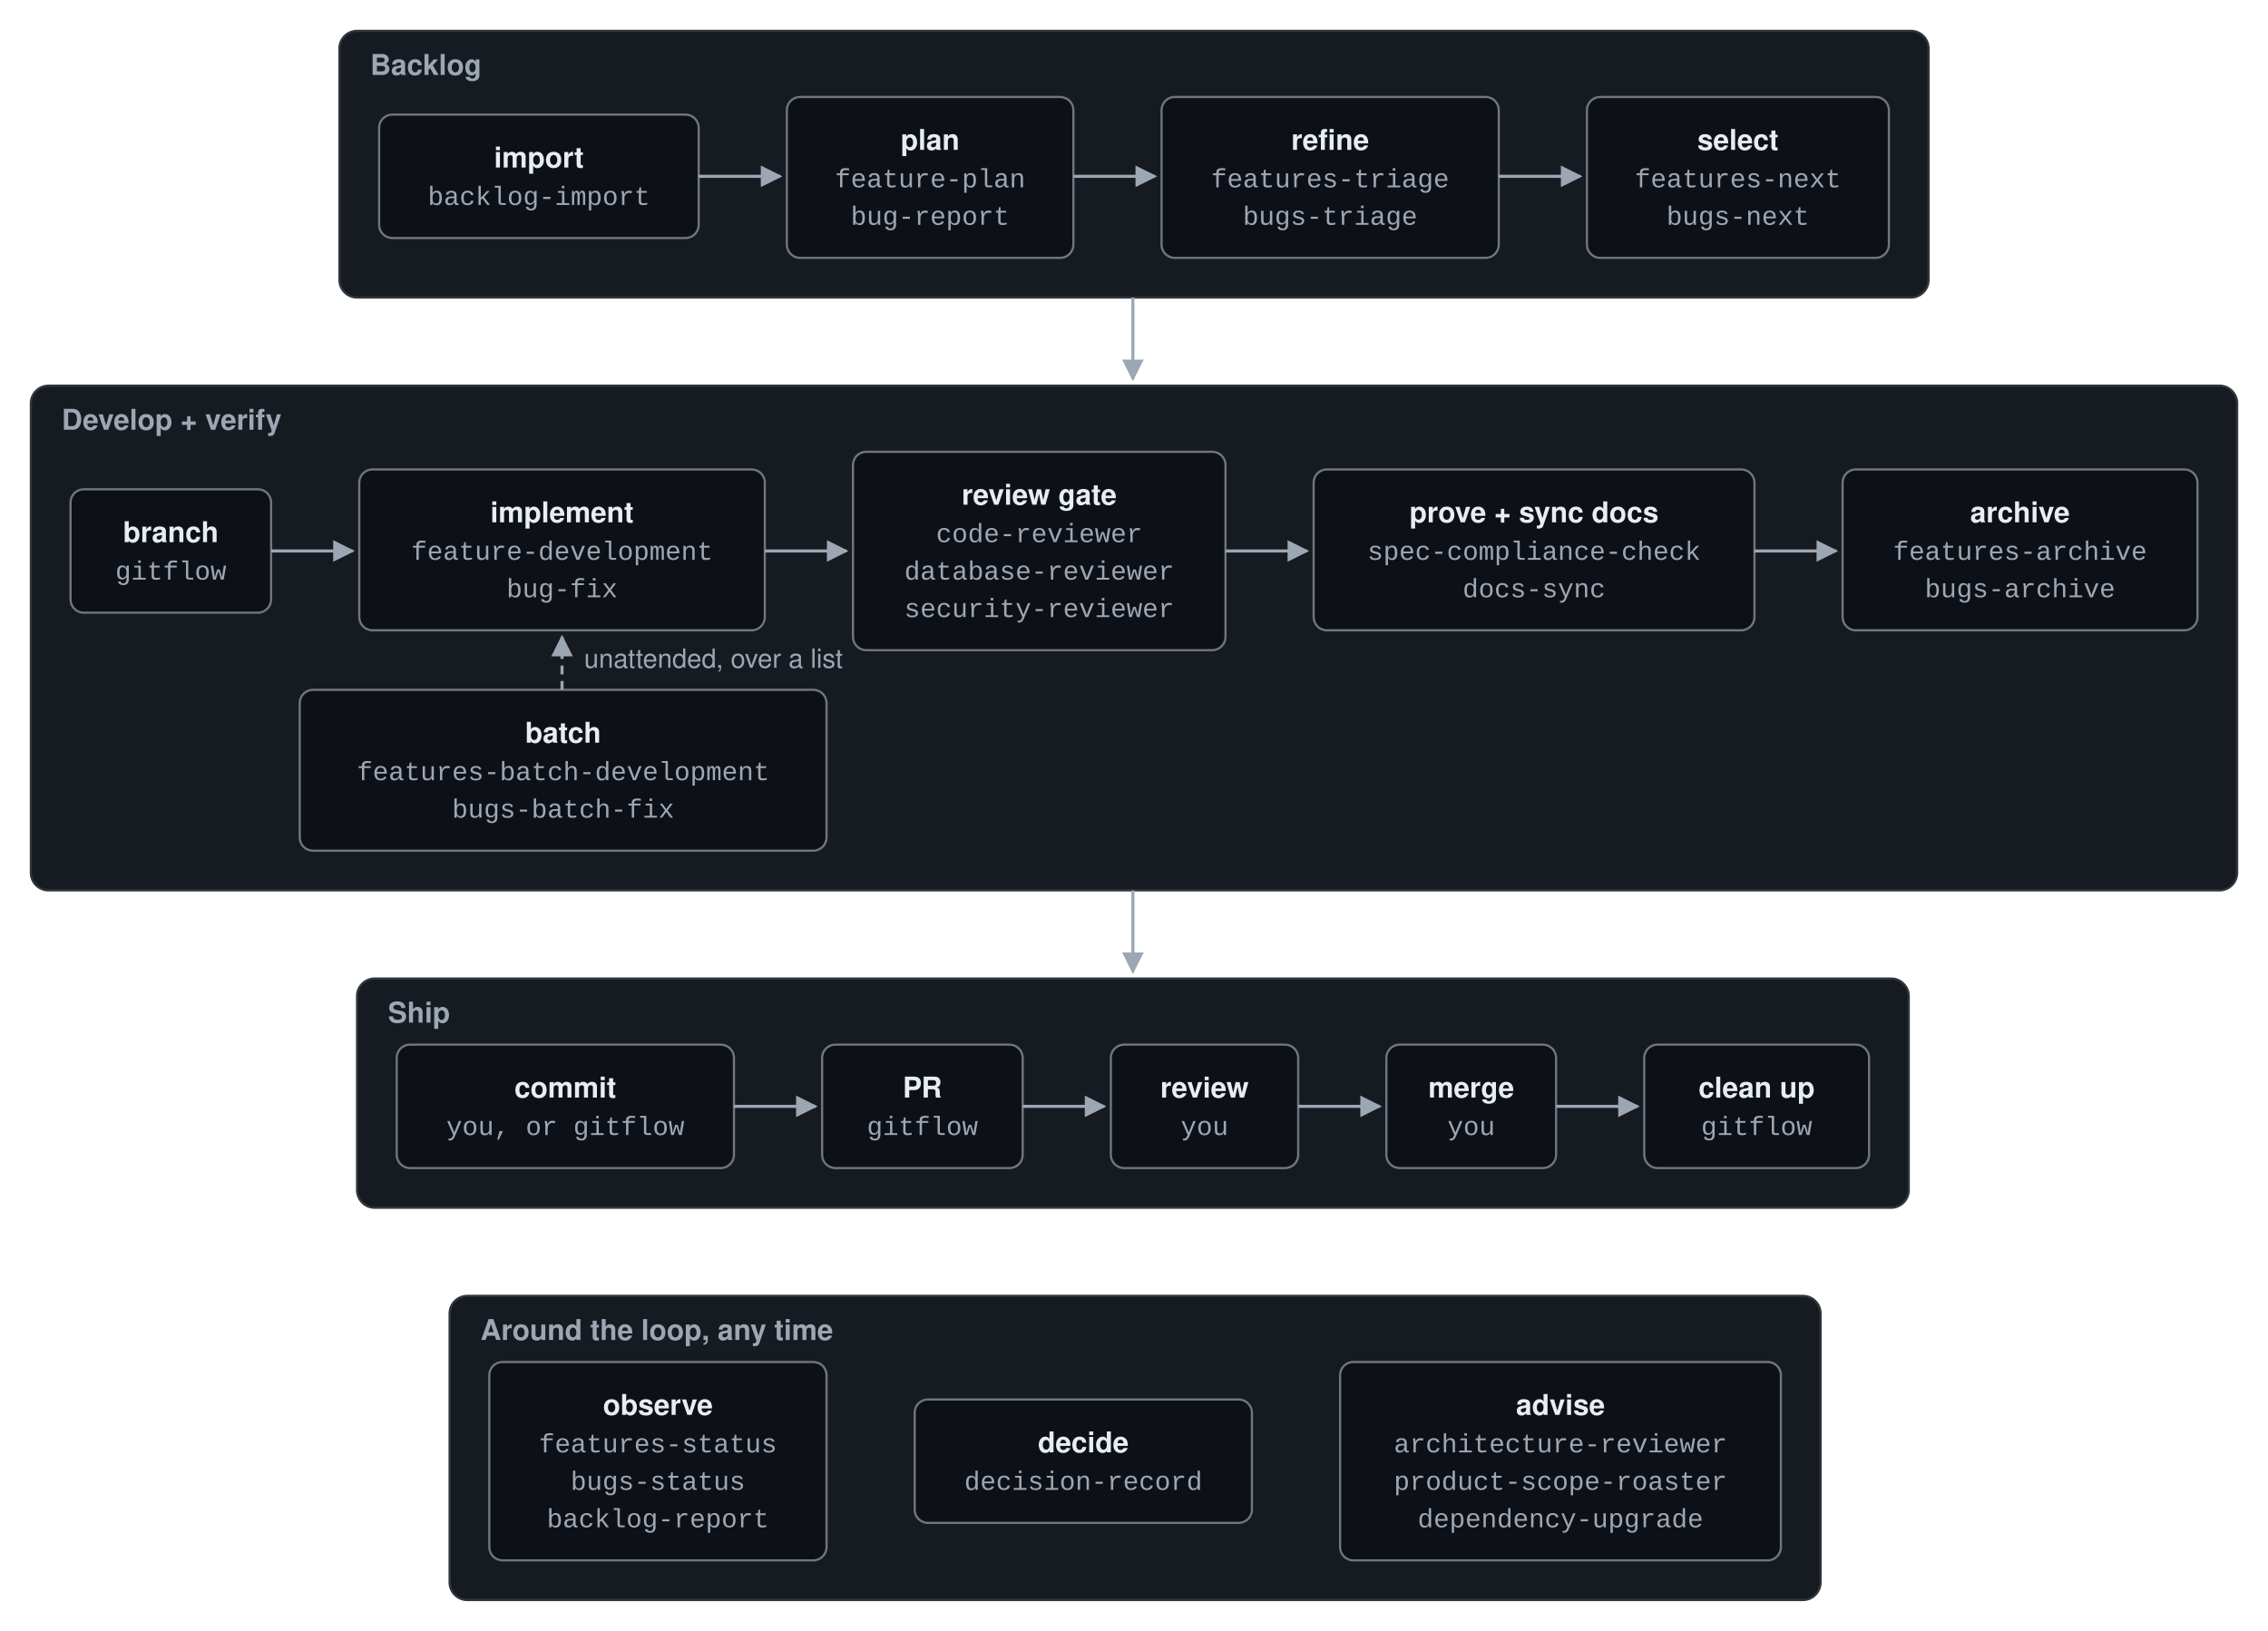
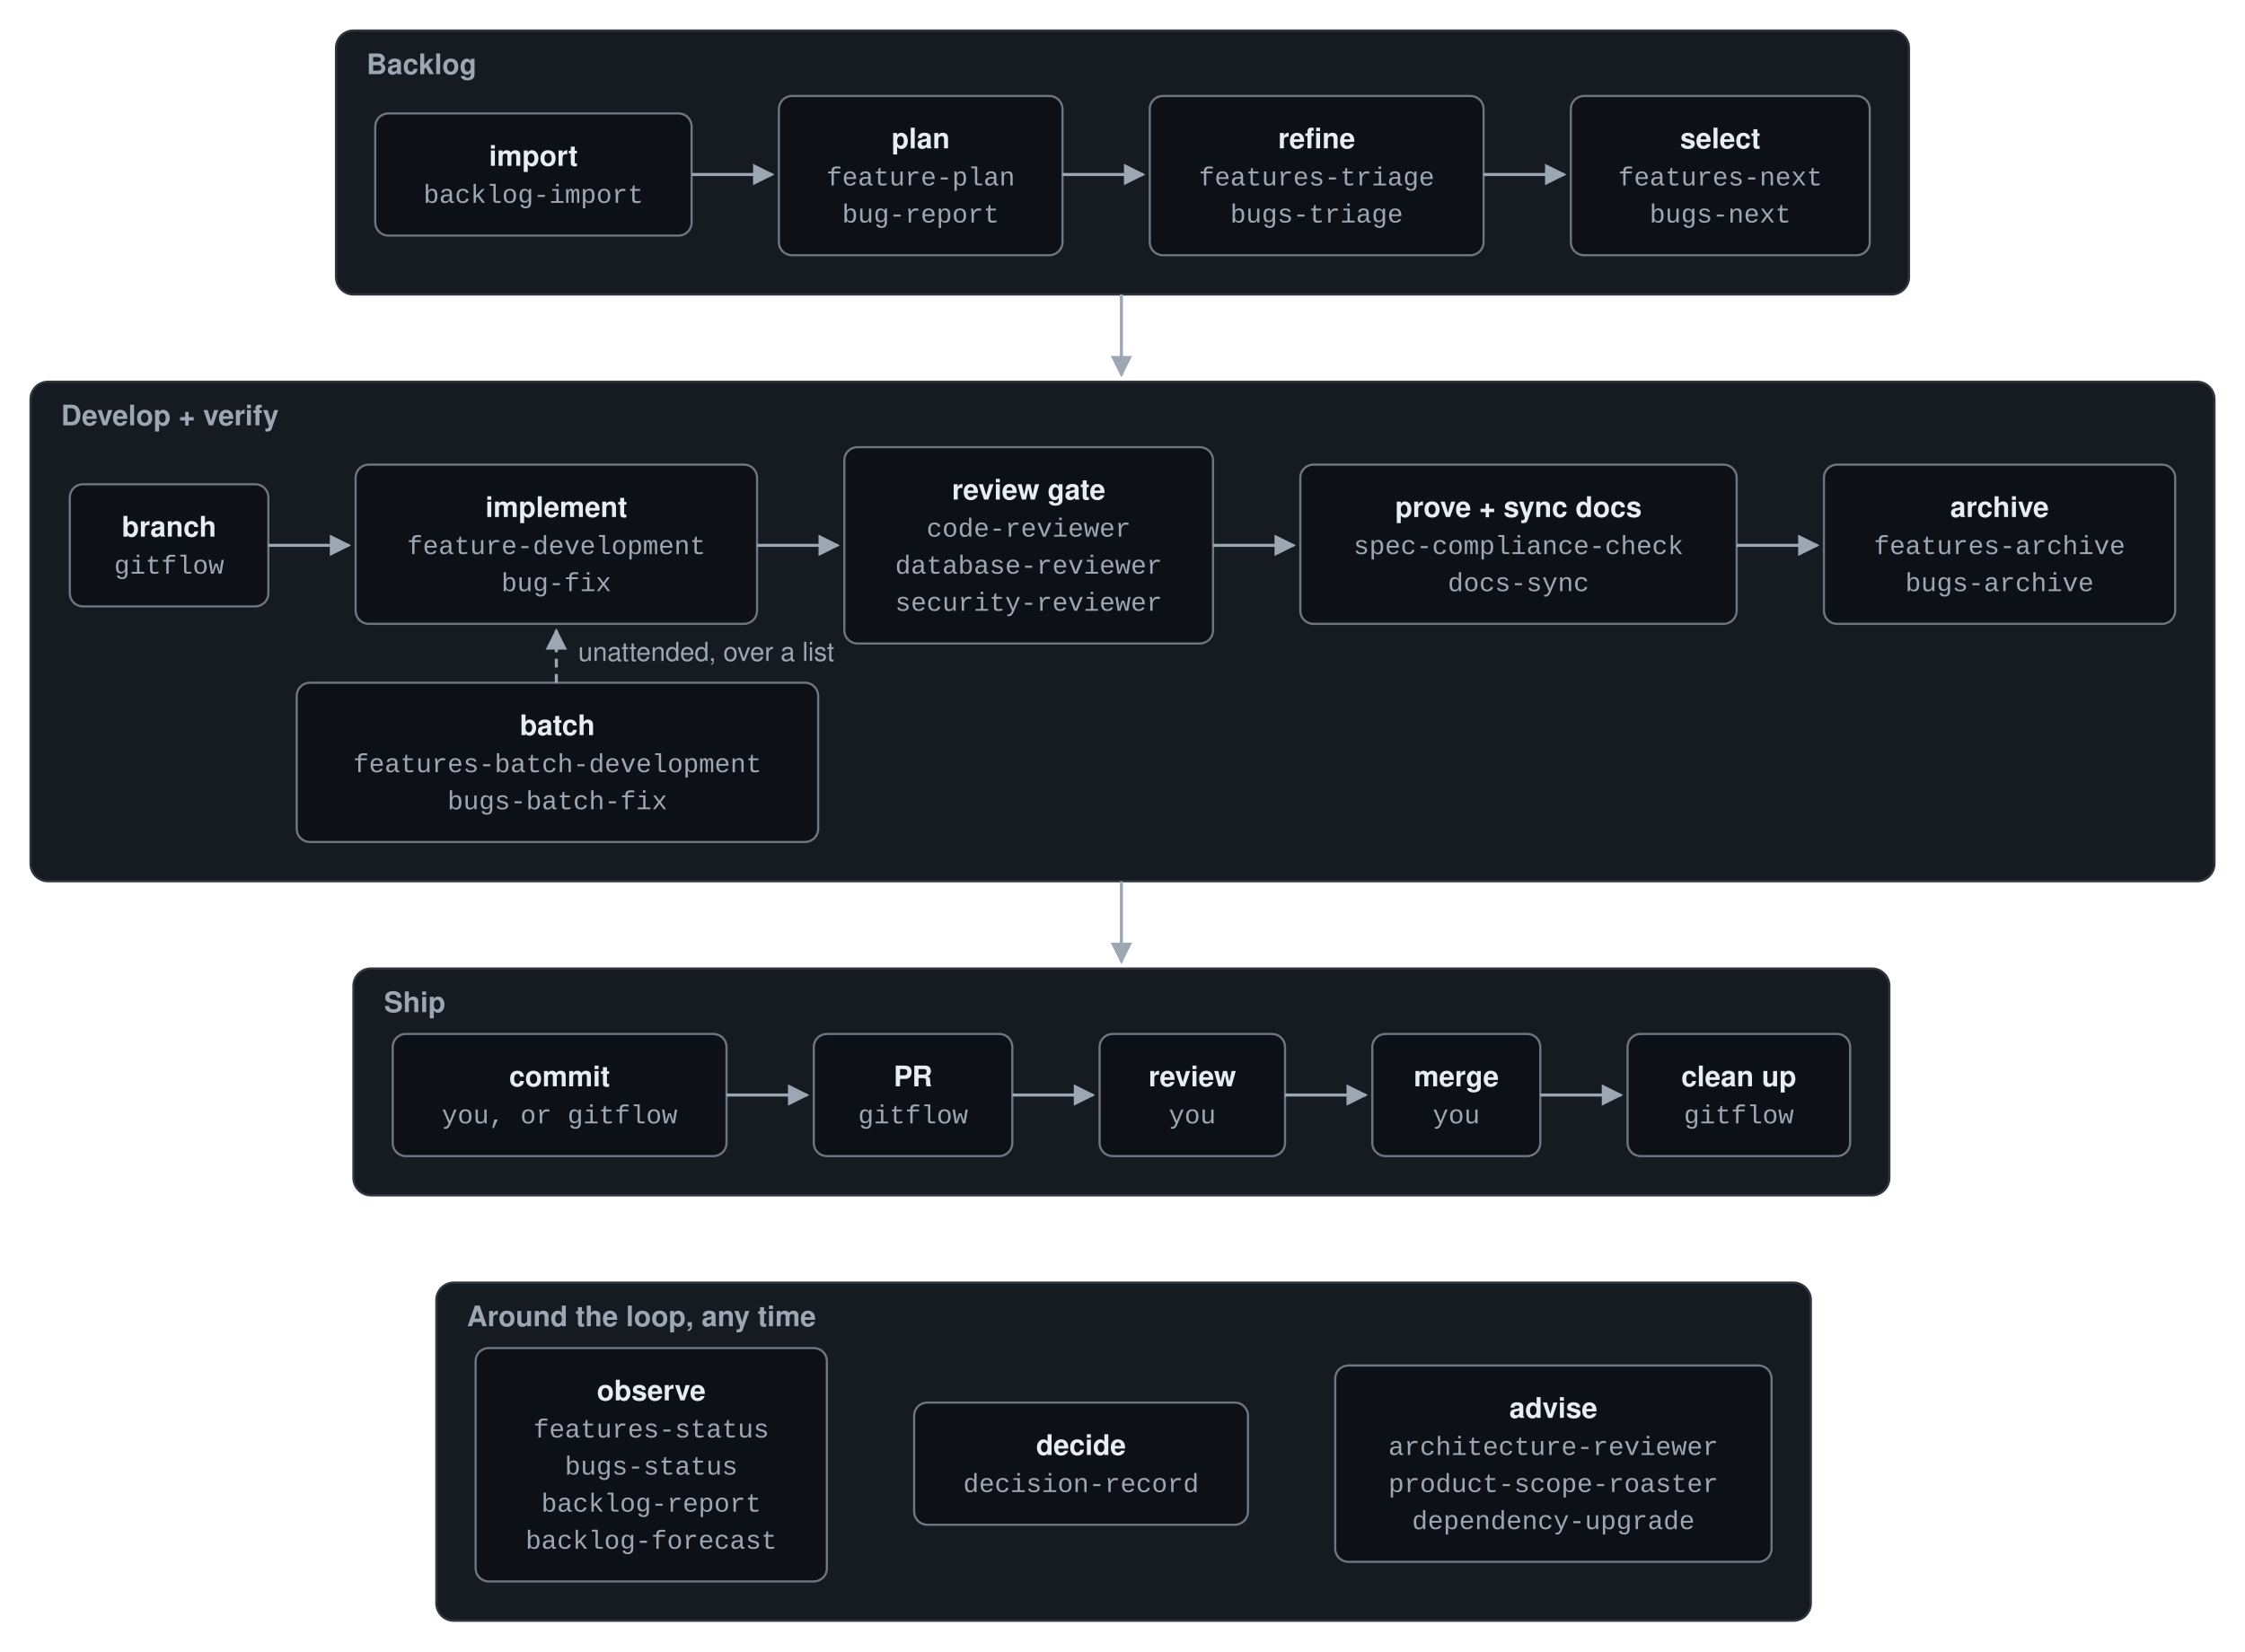
- <svg xmlns="http://www.w3.org/2000/svg" viewBox="0 0 1029 740" width="1029" height="740" role="img" aria-labelledby="t d">
+ <svg xmlns="http://www.w3.org/2000/svg" viewBox="0 0 1029 757" width="1029" height="757" role="img" aria-labelledby="t d">
  <defs>
    <marker id="a" viewBox="0 0 10 10" refX="9" refY="5" markerWidth="7" markerHeight="7" orient="auto-start-reverse">
      <path d="M0 0L10 5L0 10z" fill="#9da7b3" />
    </marker>
  </defs>
  <rect x="154" y="14" width="721" height="121" rx="8" fill="#161b22" stroke="#30363d" />
  <text x="168" y="34" font-family="ui-sans-serif, system-ui, -apple-system, 'Segoe UI', Helvetica, Arial, sans-serif" font-size="13" font-weight="600" fill="#9da7b3">Backlog</text>
  <rect x="172" y="52" width="145" height="56" rx="6" fill="#0d1117" stroke="#6e7681" />
  <text x="244.5" y="76" text-anchor="middle" font-family="ui-sans-serif, system-ui, -apple-system, 'Segoe UI', Helvetica, Arial, sans-serif" font-size="13" font-weight="600" fill="#e6edf3">import</text>
  <text x="244.5" y="93" text-anchor="middle" font-family="ui-monospace, SFMono-Regular, Menlo, Consolas, 'Liberation Mono', monospace" font-size="12" fill="#9da7b3">backlog-import</text>
  <rect x="357" y="44" width="130" height="73" rx="6" fill="#0d1117" stroke="#6e7681" />
  <text x="422" y="68" text-anchor="middle" font-family="ui-sans-serif, system-ui, -apple-system, 'Segoe UI', Helvetica, Arial, sans-serif" font-size="13" font-weight="600" fill="#e6edf3">plan</text>
  <text x="422" y="85" text-anchor="middle" font-family="ui-monospace, SFMono-Regular, Menlo, Consolas, 'Liberation Mono', monospace" font-size="12" fill="#9da7b3">feature-plan</text>
  <text x="422" y="102" text-anchor="middle" font-family="ui-monospace, SFMono-Regular, Menlo, Consolas, 'Liberation Mono', monospace" font-size="12" fill="#9da7b3">bug-report</text>
  <rect x="527" y="44" width="153" height="73" rx="6" fill="#0d1117" stroke="#6e7681" />
  <text x="603.5" y="68" text-anchor="middle" font-family="ui-sans-serif, system-ui, -apple-system, 'Segoe UI', Helvetica, Arial, sans-serif" font-size="13" font-weight="600" fill="#e6edf3">refine</text>
  <text x="603.5" y="85" text-anchor="middle" font-family="ui-monospace, SFMono-Regular, Menlo, Consolas, 'Liberation Mono', monospace" font-size="12" fill="#9da7b3">features-triage</text>
  <text x="603.5" y="102" text-anchor="middle" font-family="ui-monospace, SFMono-Regular, Menlo, Consolas, 'Liberation Mono', monospace" font-size="12" fill="#9da7b3">bugs-triage</text>
  <rect x="720" y="44" width="137" height="73" rx="6" fill="#0d1117" stroke="#6e7681" />
  <text x="788.5" y="68" text-anchor="middle" font-family="ui-sans-serif, system-ui, -apple-system, 'Segoe UI', Helvetica, Arial, sans-serif" font-size="13" font-weight="600" fill="#e6edf3">select</text>
  <text x="788.5" y="85" text-anchor="middle" font-family="ui-monospace, SFMono-Regular, Menlo, Consolas, 'Liberation Mono', monospace" font-size="12" fill="#9da7b3">features-next</text>
  <text x="788.5" y="102" text-anchor="middle" font-family="ui-monospace, SFMono-Regular, Menlo, Consolas, 'Liberation Mono', monospace" font-size="12" fill="#9da7b3">bugs-next</text>
  <line x1="317" y1="80" x2="354" y2="80" stroke="#9da7b3" stroke-width="1.4" marker-end="url(#a)" />
  <line x1="487" y1="80" x2="524" y2="80" stroke="#9da7b3" stroke-width="1.4" marker-end="url(#a)" />
  <line x1="680" y1="80" x2="717" y2="80" stroke="#9da7b3" stroke-width="1.4" marker-end="url(#a)" />
  <line x1="514" y1="135" x2="514" y2="172" stroke="#9da7b3" stroke-width="1.4" marker-end="url(#a)" />
  <rect x="14" y="175" width="1001" height="229" rx="8" fill="#161b22" stroke="#30363d" />
  <text x="28" y="195" font-family="ui-sans-serif, system-ui, -apple-system, 'Segoe UI', Helvetica, Arial, sans-serif" font-size="13" font-weight="600" fill="#9da7b3">Develop + verify</text>
  <rect x="32" y="222" width="91" height="56" rx="6" fill="#0d1117" stroke="#6e7681" />
  <text x="77.5" y="246" text-anchor="middle" font-family="ui-sans-serif, system-ui, -apple-system, 'Segoe UI', Helvetica, Arial, sans-serif" font-size="13" font-weight="600" fill="#e6edf3">branch</text>
  <text x="77.5" y="263" text-anchor="middle" font-family="ui-monospace, SFMono-Regular, Menlo, Consolas, 'Liberation Mono', monospace" font-size="12" fill="#9da7b3">gitflow</text>
  <rect x="163" y="213" width="184" height="73" rx="6" fill="#0d1117" stroke="#6e7681" />
  <text x="255" y="237" text-anchor="middle" font-family="ui-sans-serif, system-ui, -apple-system, 'Segoe UI', Helvetica, Arial, sans-serif" font-size="13" font-weight="600" fill="#e6edf3">implement</text>
  <text x="255" y="254" text-anchor="middle" font-family="ui-monospace, SFMono-Regular, Menlo, Consolas, 'Liberation Mono', monospace" font-size="12" fill="#9da7b3">feature-development</text>
  <text x="255" y="271" text-anchor="middle" font-family="ui-monospace, SFMono-Regular, Menlo, Consolas, 'Liberation Mono', monospace" font-size="12" fill="#9da7b3">bug-fix</text>
  <rect x="387" y="205" width="169" height="90" rx="6" fill="#0d1117" stroke="#6e7681" />
  <text x="471.5" y="229" text-anchor="middle" font-family="ui-sans-serif, system-ui, -apple-system, 'Segoe UI', Helvetica, Arial, sans-serif" font-size="13" font-weight="600" fill="#e6edf3">review gate</text>
  <text x="471.5" y="246" text-anchor="middle" font-family="ui-monospace, SFMono-Regular, Menlo, Consolas, 'Liberation Mono', monospace" font-size="12" fill="#9da7b3">code-reviewer</text>
  <text x="471.5" y="263" text-anchor="middle" font-family="ui-monospace, SFMono-Regular, Menlo, Consolas, 'Liberation Mono', monospace" font-size="12" fill="#9da7b3">database-reviewer</text>
  <text x="471.5" y="280" text-anchor="middle" font-family="ui-monospace, SFMono-Regular, Menlo, Consolas, 'Liberation Mono', monospace" font-size="12" fill="#9da7b3">security-reviewer</text>
  <rect x="596" y="213" width="200" height="73" rx="6" fill="#0d1117" stroke="#6e7681" />
  <text x="696" y="237" text-anchor="middle" font-family="ui-sans-serif, system-ui, -apple-system, 'Segoe UI', Helvetica, Arial, sans-serif" font-size="13" font-weight="600" fill="#e6edf3">prove + sync docs</text>
  <text x="696" y="254" text-anchor="middle" font-family="ui-monospace, SFMono-Regular, Menlo, Consolas, 'Liberation Mono', monospace" font-size="12" fill="#9da7b3">spec-compliance-check</text>
  <text x="696" y="271" text-anchor="middle" font-family="ui-monospace, SFMono-Regular, Menlo, Consolas, 'Liberation Mono', monospace" font-size="12" fill="#9da7b3">docs-sync</text>
  <rect x="836" y="213" width="161" height="73" rx="6" fill="#0d1117" stroke="#6e7681" />
  <text x="916.5" y="237" text-anchor="middle" font-family="ui-sans-serif, system-ui, -apple-system, 'Segoe UI', Helvetica, Arial, sans-serif" font-size="13" font-weight="600" fill="#e6edf3">archive</text>
  <text x="916.5" y="254" text-anchor="middle" font-family="ui-monospace, SFMono-Regular, Menlo, Consolas, 'Liberation Mono', monospace" font-size="12" fill="#9da7b3">features-archive</text>
  <text x="916.5" y="271" text-anchor="middle" font-family="ui-monospace, SFMono-Regular, Menlo, Consolas, 'Liberation Mono', monospace" font-size="12" fill="#9da7b3">bugs-archive</text>
  <line x1="123" y1="250" x2="160" y2="250" stroke="#9da7b3" stroke-width="1.4" marker-end="url(#a)" />
  <line x1="347" y1="250" x2="384" y2="250" stroke="#9da7b3" stroke-width="1.4" marker-end="url(#a)" />
  <line x1="556" y1="250" x2="593" y2="250" stroke="#9da7b3" stroke-width="1.4" marker-end="url(#a)" />
  <line x1="796" y1="250" x2="833" y2="250" stroke="#9da7b3" stroke-width="1.4" marker-end="url(#a)" />
  <rect x="136" y="313" width="239" height="73" rx="6" fill="#0d1117" stroke="#6e7681" />
  <text x="255.5" y="337" text-anchor="middle" font-family="ui-sans-serif, system-ui, -apple-system, 'Segoe UI', Helvetica, Arial, sans-serif" font-size="13" font-weight="600" fill="#e6edf3">batch</text>
  <text x="255.5" y="354" text-anchor="middle" font-family="ui-monospace, SFMono-Regular, Menlo, Consolas, 'Liberation Mono', monospace" font-size="12" fill="#9da7b3">features-batch-development</text>
  <text x="255.5" y="371" text-anchor="middle" font-family="ui-monospace, SFMono-Regular, Menlo, Consolas, 'Liberation Mono', monospace" font-size="12" fill="#9da7b3">bugs-batch-fix</text>
  <line x1="255" y1="313" x2="255" y2="289" stroke="#9da7b3" stroke-width="1.4" stroke-dasharray="4 3" marker-end="url(#a)" />
  <text x="265" y="303" font-family="ui-sans-serif, system-ui, -apple-system, 'Segoe UI', Helvetica, Arial, sans-serif" font-size="12" fill="#9da7b3">unattended, over a list</text>
  <line x1="514" y1="404" x2="514" y2="441" stroke="#9da7b3" stroke-width="1.4" marker-end="url(#a)" />
  <rect x="162" y="444" width="704" height="104" rx="8" fill="#161b22" stroke="#30363d" />
  <text x="176" y="464" font-family="ui-sans-serif, system-ui, -apple-system, 'Segoe UI', Helvetica, Arial, sans-serif" font-size="13" font-weight="600" fill="#9da7b3">Ship</text>
  <rect x="180" y="474" width="153" height="56" rx="6" fill="#0d1117" stroke="#6e7681" />
  <text x="256.5" y="498" text-anchor="middle" font-family="ui-sans-serif, system-ui, -apple-system, 'Segoe UI', Helvetica, Arial, sans-serif" font-size="13" font-weight="600" fill="#e6edf3">commit</text>
  <text x="256.5" y="515" text-anchor="middle" font-family="ui-monospace, SFMono-Regular, Menlo, Consolas, 'Liberation Mono', monospace" font-size="12" fill="#9da7b3">you, or gitflow</text>
  <rect x="373" y="474" width="91" height="56" rx="6" fill="#0d1117" stroke="#6e7681" />
  <text x="418.5" y="498" text-anchor="middle" font-family="ui-sans-serif, system-ui, -apple-system, 'Segoe UI', Helvetica, Arial, sans-serif" font-size="13" font-weight="600" fill="#e6edf3">PR</text>
  <text x="418.5" y="515" text-anchor="middle" font-family="ui-monospace, SFMono-Regular, Menlo, Consolas, 'Liberation Mono', monospace" font-size="12" fill="#9da7b3">gitflow</text>
  <rect x="504" y="474" width="85" height="56" rx="6" fill="#0d1117" stroke="#6e7681" />
  <text x="546.5" y="498" text-anchor="middle" font-family="ui-sans-serif, system-ui, -apple-system, 'Segoe UI', Helvetica, Arial, sans-serif" font-size="13" font-weight="600" fill="#e6edf3">review</text>
  <text x="546.5" y="515" text-anchor="middle" font-family="ui-monospace, SFMono-Regular, Menlo, Consolas, 'Liberation Mono', monospace" font-size="12" fill="#9da7b3">you</text>
  <rect x="629" y="474" width="77" height="56" rx="6" fill="#0d1117" stroke="#6e7681" />
  <text x="667.5" y="498" text-anchor="middle" font-family="ui-sans-serif, system-ui, -apple-system, 'Segoe UI', Helvetica, Arial, sans-serif" font-size="13" font-weight="600" fill="#e6edf3">merge</text>
  <text x="667.5" y="515" text-anchor="middle" font-family="ui-monospace, SFMono-Regular, Menlo, Consolas, 'Liberation Mono', monospace" font-size="12" fill="#9da7b3">you</text>
  <rect x="746" y="474" width="102" height="56" rx="6" fill="#0d1117" stroke="#6e7681" />
  <text x="797" y="498" text-anchor="middle" font-family="ui-sans-serif, system-ui, -apple-system, 'Segoe UI', Helvetica, Arial, sans-serif" font-size="13" font-weight="600" fill="#e6edf3">clean up</text>
  <text x="797" y="515" text-anchor="middle" font-family="ui-monospace, SFMono-Regular, Menlo, Consolas, 'Liberation Mono', monospace" font-size="12" fill="#9da7b3">gitflow</text>
  <line x1="333" y1="502" x2="370" y2="502" stroke="#9da7b3" stroke-width="1.4" marker-end="url(#a)" />
  <line x1="464" y1="502" x2="501" y2="502" stroke="#9da7b3" stroke-width="1.4" marker-end="url(#a)" />
  <line x1="589" y1="502" x2="626" y2="502" stroke="#9da7b3" stroke-width="1.4" marker-end="url(#a)" />
  <line x1="706" y1="502" x2="743" y2="502" stroke="#9da7b3" stroke-width="1.4" marker-end="url(#a)" />
-   <rect x="204" y="588" width="622" height="138" rx="8" fill="#161b22" stroke="#30363d" />
-   <text x="218" y="608" font-family="ui-sans-serif, system-ui, -apple-system, 'Segoe UI', Helvetica, Arial, sans-serif" font-size="13" font-weight="600" fill="#9da7b3">Around the loop, any time</text>
-   <rect x="222" y="618" width="153" height="90" rx="6" fill="#0d1117" stroke="#6e7681" />
+   <rect x="200" y="588" width="630" height="155" rx="8" fill="#161b22" stroke="#30363d" />
+   <text x="214" y="608" font-family="ui-sans-serif, system-ui, -apple-system, 'Segoe UI', Helvetica, Arial, sans-serif" font-size="13" font-weight="600" fill="#9da7b3">Around the loop, any time</text>
+   <rect x="218" y="618" width="161" height="107" rx="6" fill="#0d1117" stroke="#6e7681" />
  <text x="298.5" y="642" text-anchor="middle" font-family="ui-sans-serif, system-ui, -apple-system, 'Segoe UI', Helvetica, Arial, sans-serif" font-size="13" font-weight="600" fill="#e6edf3">observe</text>
  <text x="298.5" y="659" text-anchor="middle" font-family="ui-monospace, SFMono-Regular, Menlo, Consolas, 'Liberation Mono', monospace" font-size="12" fill="#9da7b3">features-status</text>
  <text x="298.5" y="676" text-anchor="middle" font-family="ui-monospace, SFMono-Regular, Menlo, Consolas, 'Liberation Mono', monospace" font-size="12" fill="#9da7b3">bugs-status</text>
  <text x="298.5" y="693" text-anchor="middle" font-family="ui-monospace, SFMono-Regular, Menlo, Consolas, 'Liberation Mono', monospace" font-size="12" fill="#9da7b3">backlog-report</text>
-   <rect x="415" y="635" width="153" height="56" rx="6" fill="#0d1117" stroke="#6e7681" />
-   <text x="491.5" y="659" text-anchor="middle" font-family="ui-sans-serif, system-ui, -apple-system, 'Segoe UI', Helvetica, Arial, sans-serif" font-size="13" font-weight="600" fill="#e6edf3">decide</text>
-   <text x="491.5" y="676" text-anchor="middle" font-family="ui-monospace, SFMono-Regular, Menlo, Consolas, 'Liberation Mono', monospace" font-size="12" fill="#9da7b3">decision-record</text>
-   <rect x="608" y="618" width="200" height="90" rx="6" fill="#0d1117" stroke="#6e7681" />
-   <text x="708" y="642" text-anchor="middle" font-family="ui-sans-serif, system-ui, -apple-system, 'Segoe UI', Helvetica, Arial, sans-serif" font-size="13" font-weight="600" fill="#e6edf3">advise</text>
-   <text x="708" y="659" text-anchor="middle" font-family="ui-monospace, SFMono-Regular, Menlo, Consolas, 'Liberation Mono', monospace" font-size="12" fill="#9da7b3">architecture-reviewer</text>
-   <text x="708" y="676" text-anchor="middle" font-family="ui-monospace, SFMono-Regular, Menlo, Consolas, 'Liberation Mono', monospace" font-size="12" fill="#9da7b3">product-scope-roaster</text>
-   <text x="708" y="693" text-anchor="middle" font-family="ui-monospace, SFMono-Regular, Menlo, Consolas, 'Liberation Mono', monospace" font-size="12" fill="#9da7b3">dependency-upgrade</text>
+   <text x="298.5" y="710" text-anchor="middle" font-family="ui-monospace, SFMono-Regular, Menlo, Consolas, 'Liberation Mono', monospace" font-size="12" fill="#9da7b3">backlog-forecast</text>
+   <rect x="419" y="643" width="153" height="56" rx="6" fill="#0d1117" stroke="#6e7681" />
+   <text x="495.5" y="667" text-anchor="middle" font-family="ui-sans-serif, system-ui, -apple-system, 'Segoe UI', Helvetica, Arial, sans-serif" font-size="13" font-weight="600" fill="#e6edf3">decide</text>
+   <text x="495.5" y="684" text-anchor="middle" font-family="ui-monospace, SFMono-Regular, Menlo, Consolas, 'Liberation Mono', monospace" font-size="12" fill="#9da7b3">decision-record</text>
+   <rect x="612" y="626" width="200" height="90" rx="6" fill="#0d1117" stroke="#6e7681" />
+   <text x="712" y="650" text-anchor="middle" font-family="ui-sans-serif, system-ui, -apple-system, 'Segoe UI', Helvetica, Arial, sans-serif" font-size="13" font-weight="600" fill="#e6edf3">advise</text>
+   <text x="712" y="667" text-anchor="middle" font-family="ui-monospace, SFMono-Regular, Menlo, Consolas, 'Liberation Mono', monospace" font-size="12" fill="#9da7b3">architecture-reviewer</text>
+   <text x="712" y="684" text-anchor="middle" font-family="ui-monospace, SFMono-Regular, Menlo, Consolas, 'Liberation Mono', monospace" font-size="12" fill="#9da7b3">product-scope-roaster</text>
+   <text x="712" y="701" text-anchor="middle" font-family="ui-monospace, SFMono-Regular, Menlo, Consolas, 'Liberation Mono', monospace" font-size="12" fill="#9da7b3">dependency-upgrade</text>
</svg>
